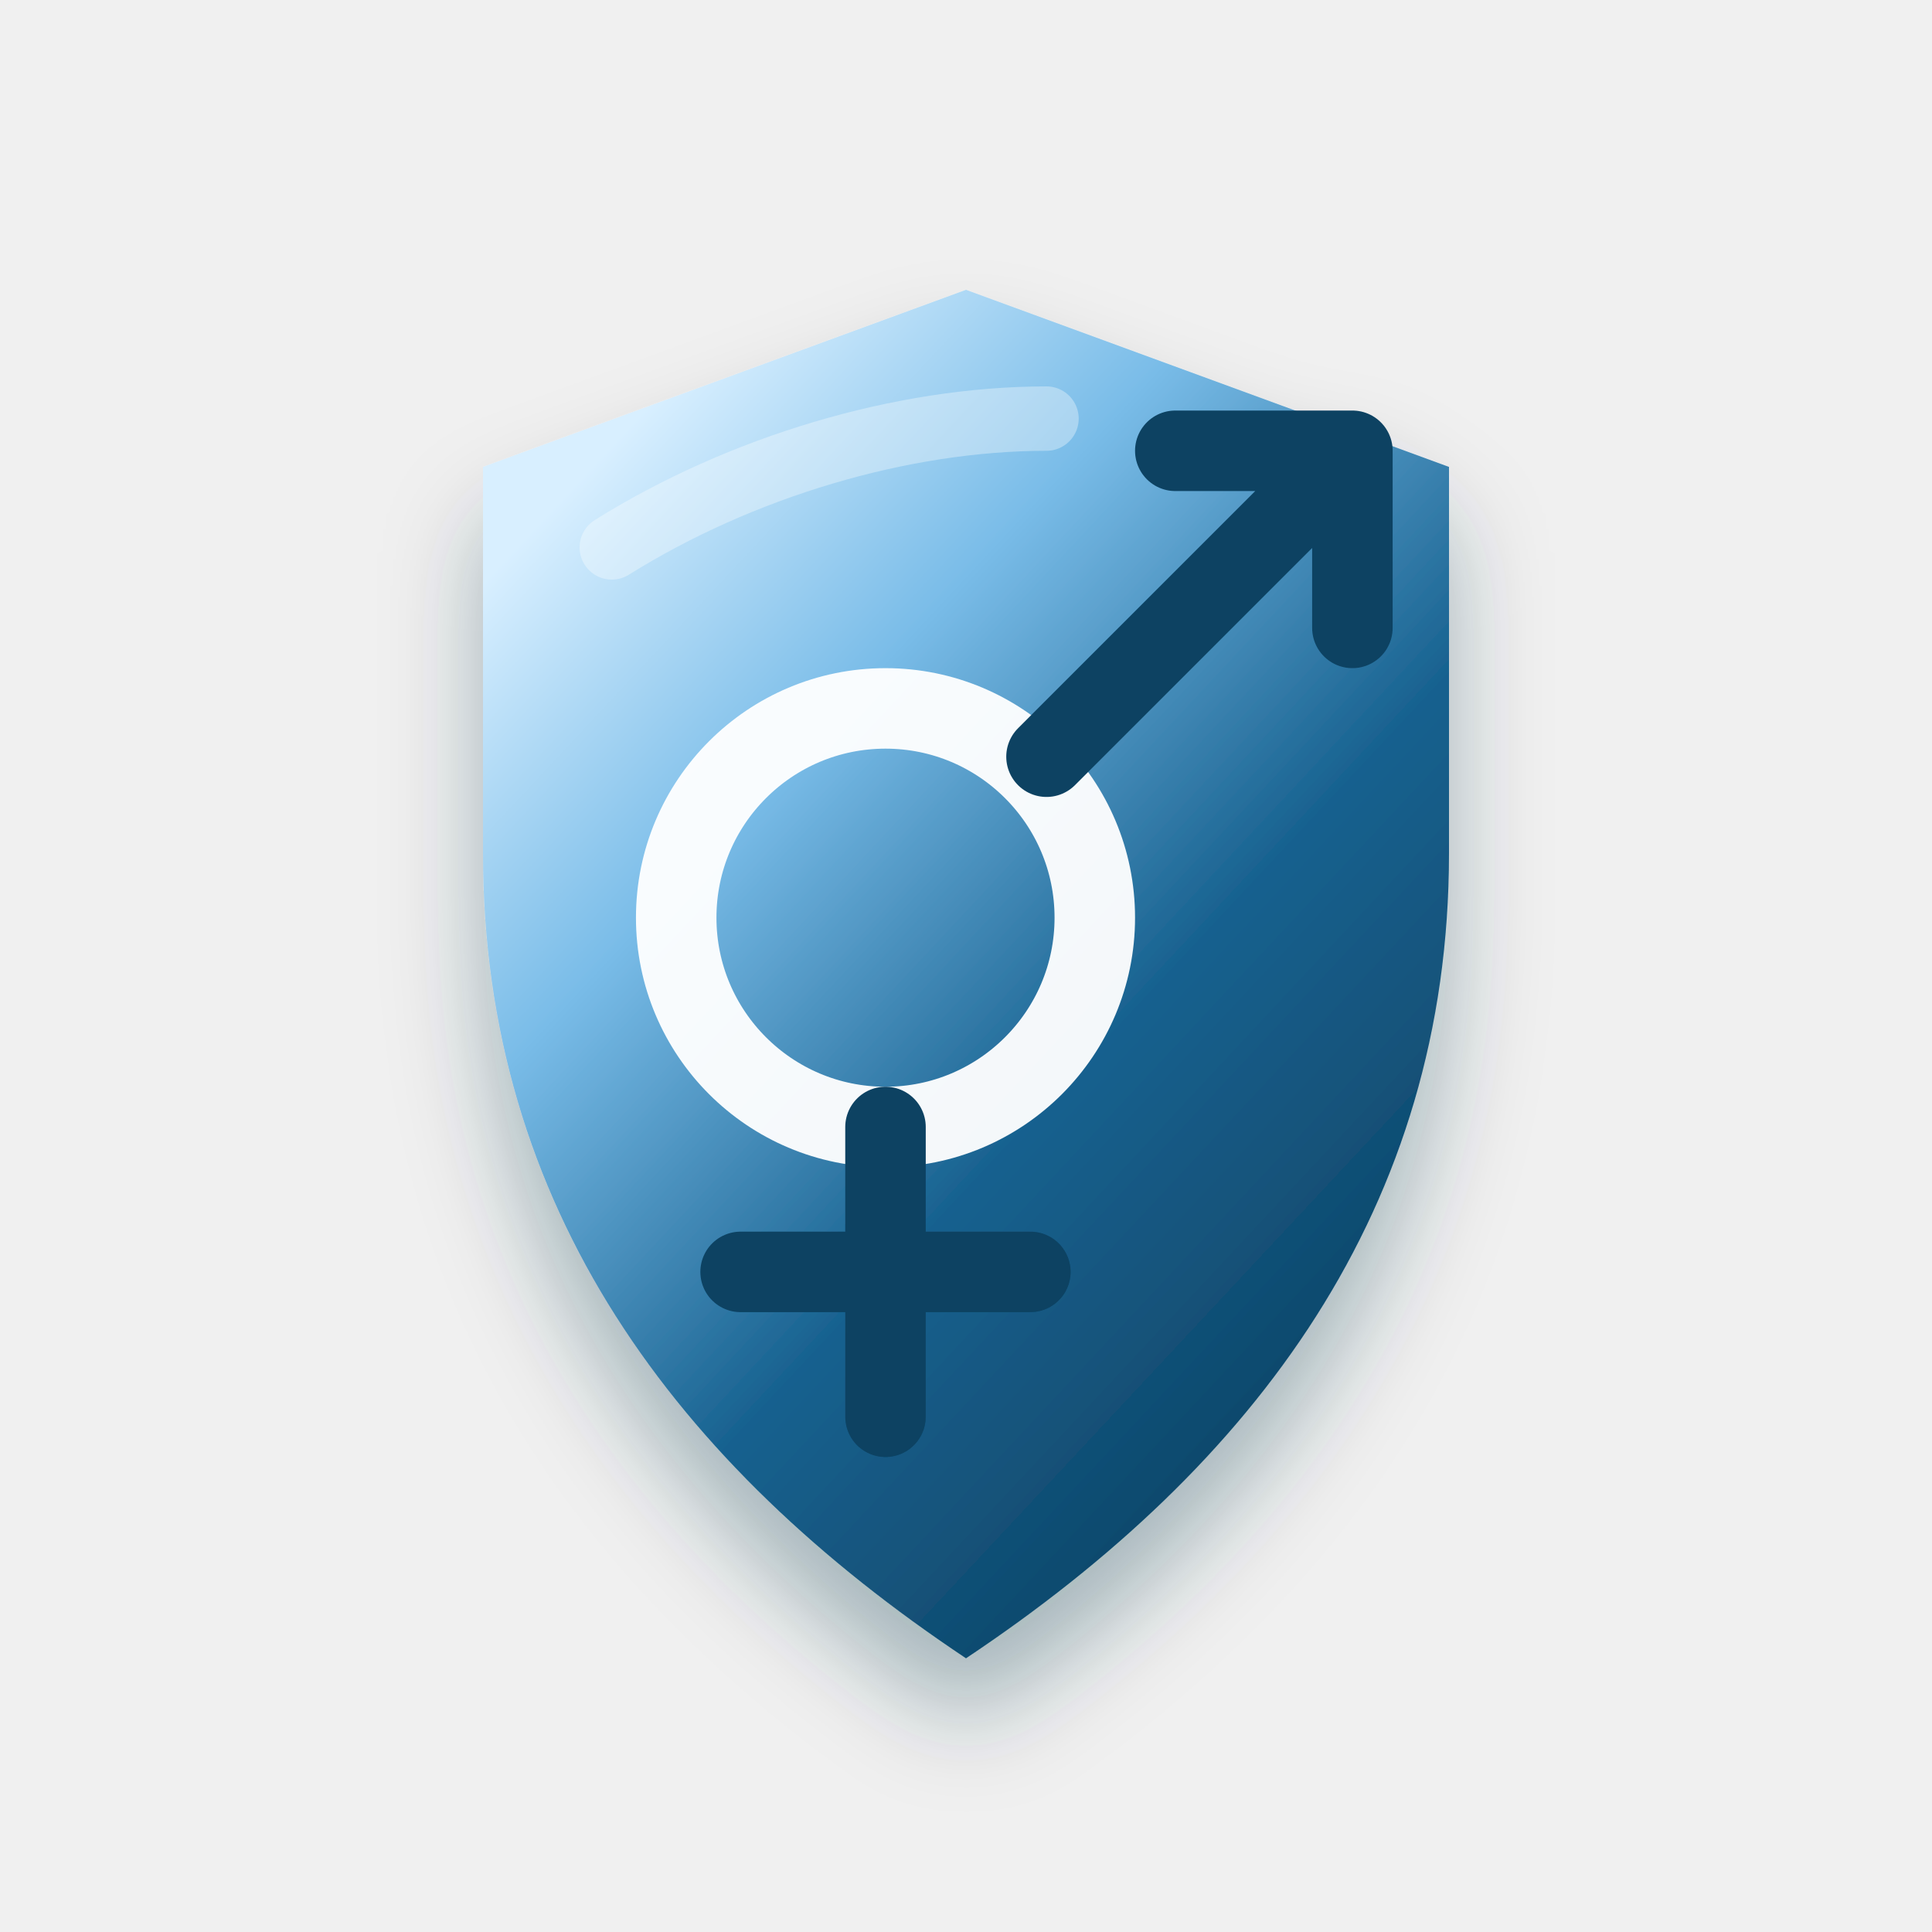
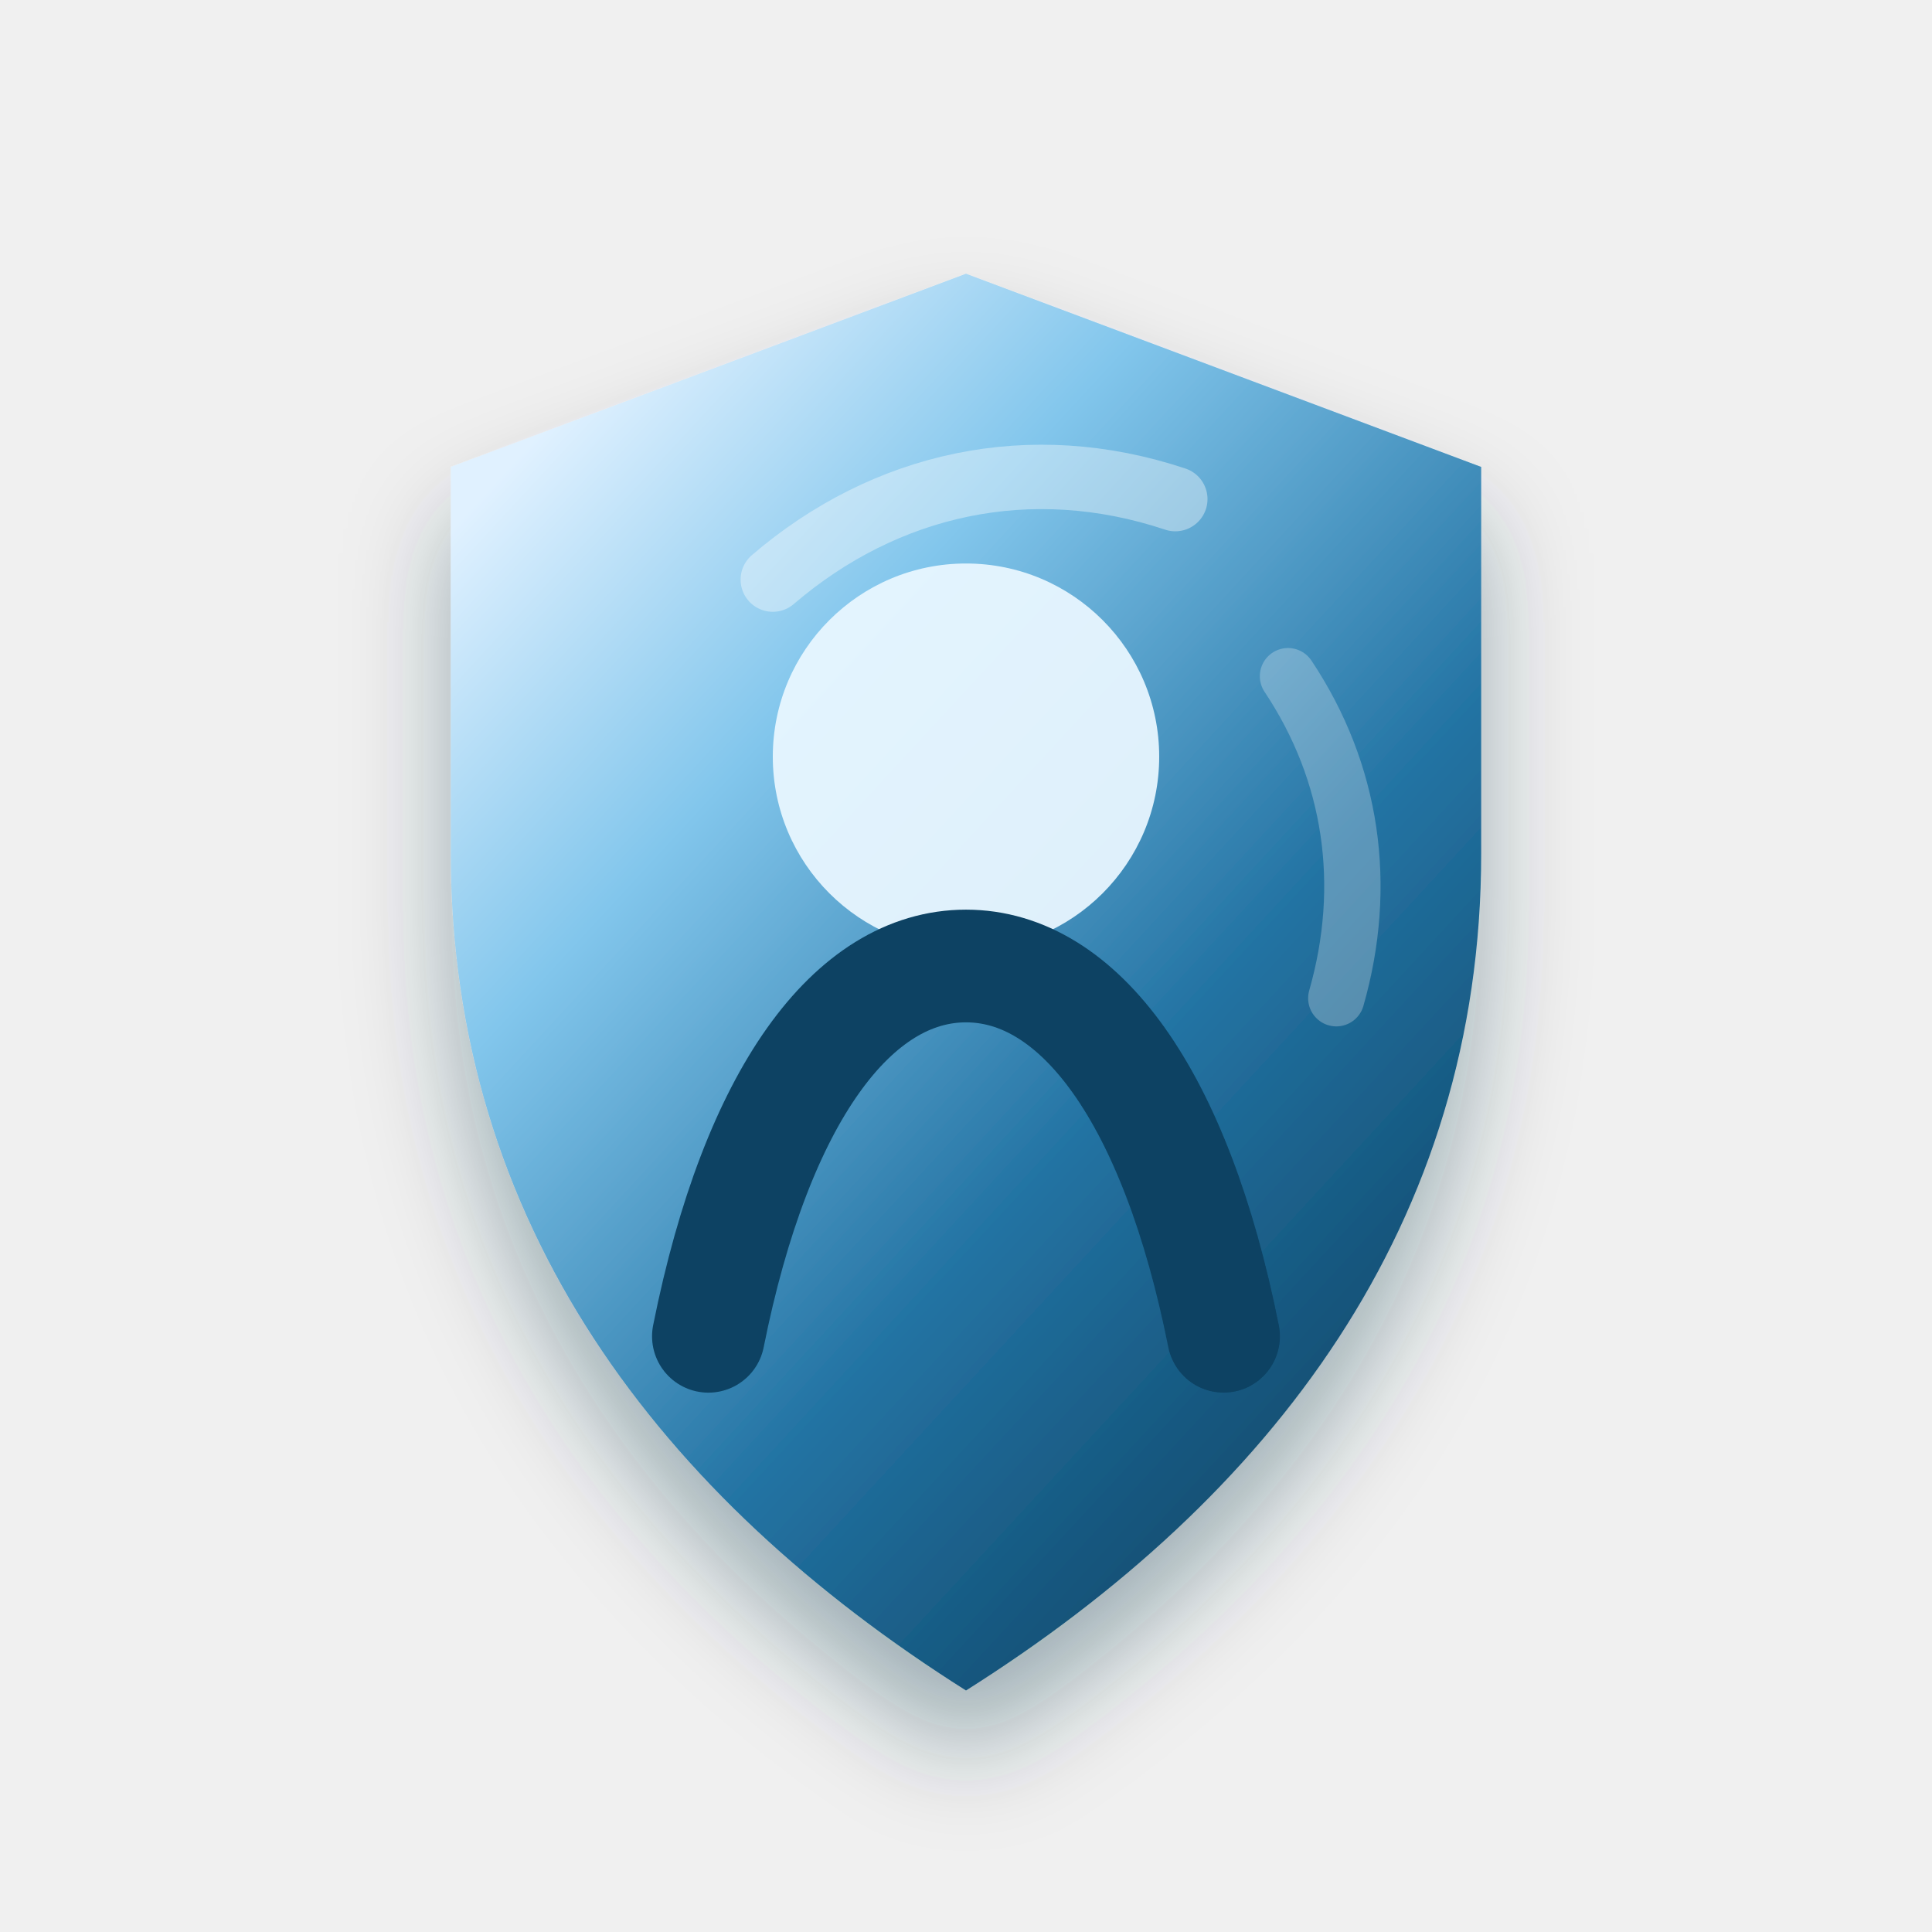
<svg xmlns="http://www.w3.org/2000/svg" viewBox="0 0 120 120" shape-rendering="geometricPrecision">
  <defs>
-     <linearGradient id="g" x1=".18" y1=".08" x2=".82" y2=".92">
-       <stop offset="0" stop-color="#d8efff" />
-       <stop offset=".28" stop-color="#79bce8" />
-       <stop offset=".62" stop-color="#17618f" />
-       <stop offset="1" stop-color="#0d4262" />
+     <linearGradient id="g" x1=".15" y1=".06" x2=".85" y2=".94">
+       <stop offset="0" stop-color="#e0f1ff" />
+       <stop offset=".27" stop-color="#82c6ec" />
+       <stop offset=".63" stop-color="#2474a4" />
+       <stop offset="1" stop-color="#0c4263" />
    </linearGradient>
    <filter id="s" x="-30%" y="-25%" width="160%" height="170%">
-       <feDropShadow dx="0" dy="4" stdDeviation="3" flood-color="#083349" flood-opacity=".32" />
+       <feDropShadow dx="0" dy="4" stdDeviation="3.2" flood-color="#083349" flood-opacity=".34" />
    </filter>
  </defs>
  <g filter="url(#s)">
-     <path d="M60 18 90 29v24c0 22-12 38-30 50-18-12-30-28-30-50V29Z" fill="url(#g)" />
-     <circle cx="55" cy="57" r="13" fill="none" stroke="#fff" stroke-width="5" opacity=".95" />
-     <path d="M65 47l19-19M73 28h11v11M55 70v18M46 79h18" fill="none" stroke="#0d4262" stroke-width="5" stroke-linecap="round" stroke-linejoin="round" />
-     <path d="M38 34c8-5 18-8 27-8" stroke="#fff" stroke-width="4" opacity=".34" stroke-linecap="round" />
+     <path d="M60 17 92 29v24c0 23-13 40-32 52-19-12-32-29-32-52V29Z" fill="url(#g)" />
+     <circle cx="60" cy="47" r="12" fill="#e9f7ff" opacity=".94" />
+     <path d="M44 83c3-15 9-23 16-23s13 8 16 23" fill="none" stroke="#0c4263" stroke-width="7" stroke-linecap="round" />
+     <path d="M48 36c7-6 16-8 25-5" fill="none" stroke="#fff" stroke-width="4" opacity=".38" stroke-linecap="round" />
+     <path d="M80 42c4 6 5 13 3 20" fill="none" stroke="#fff" stroke-width="3.5" opacity=".26" stroke-linecap="round" />
  </g>
</svg>
